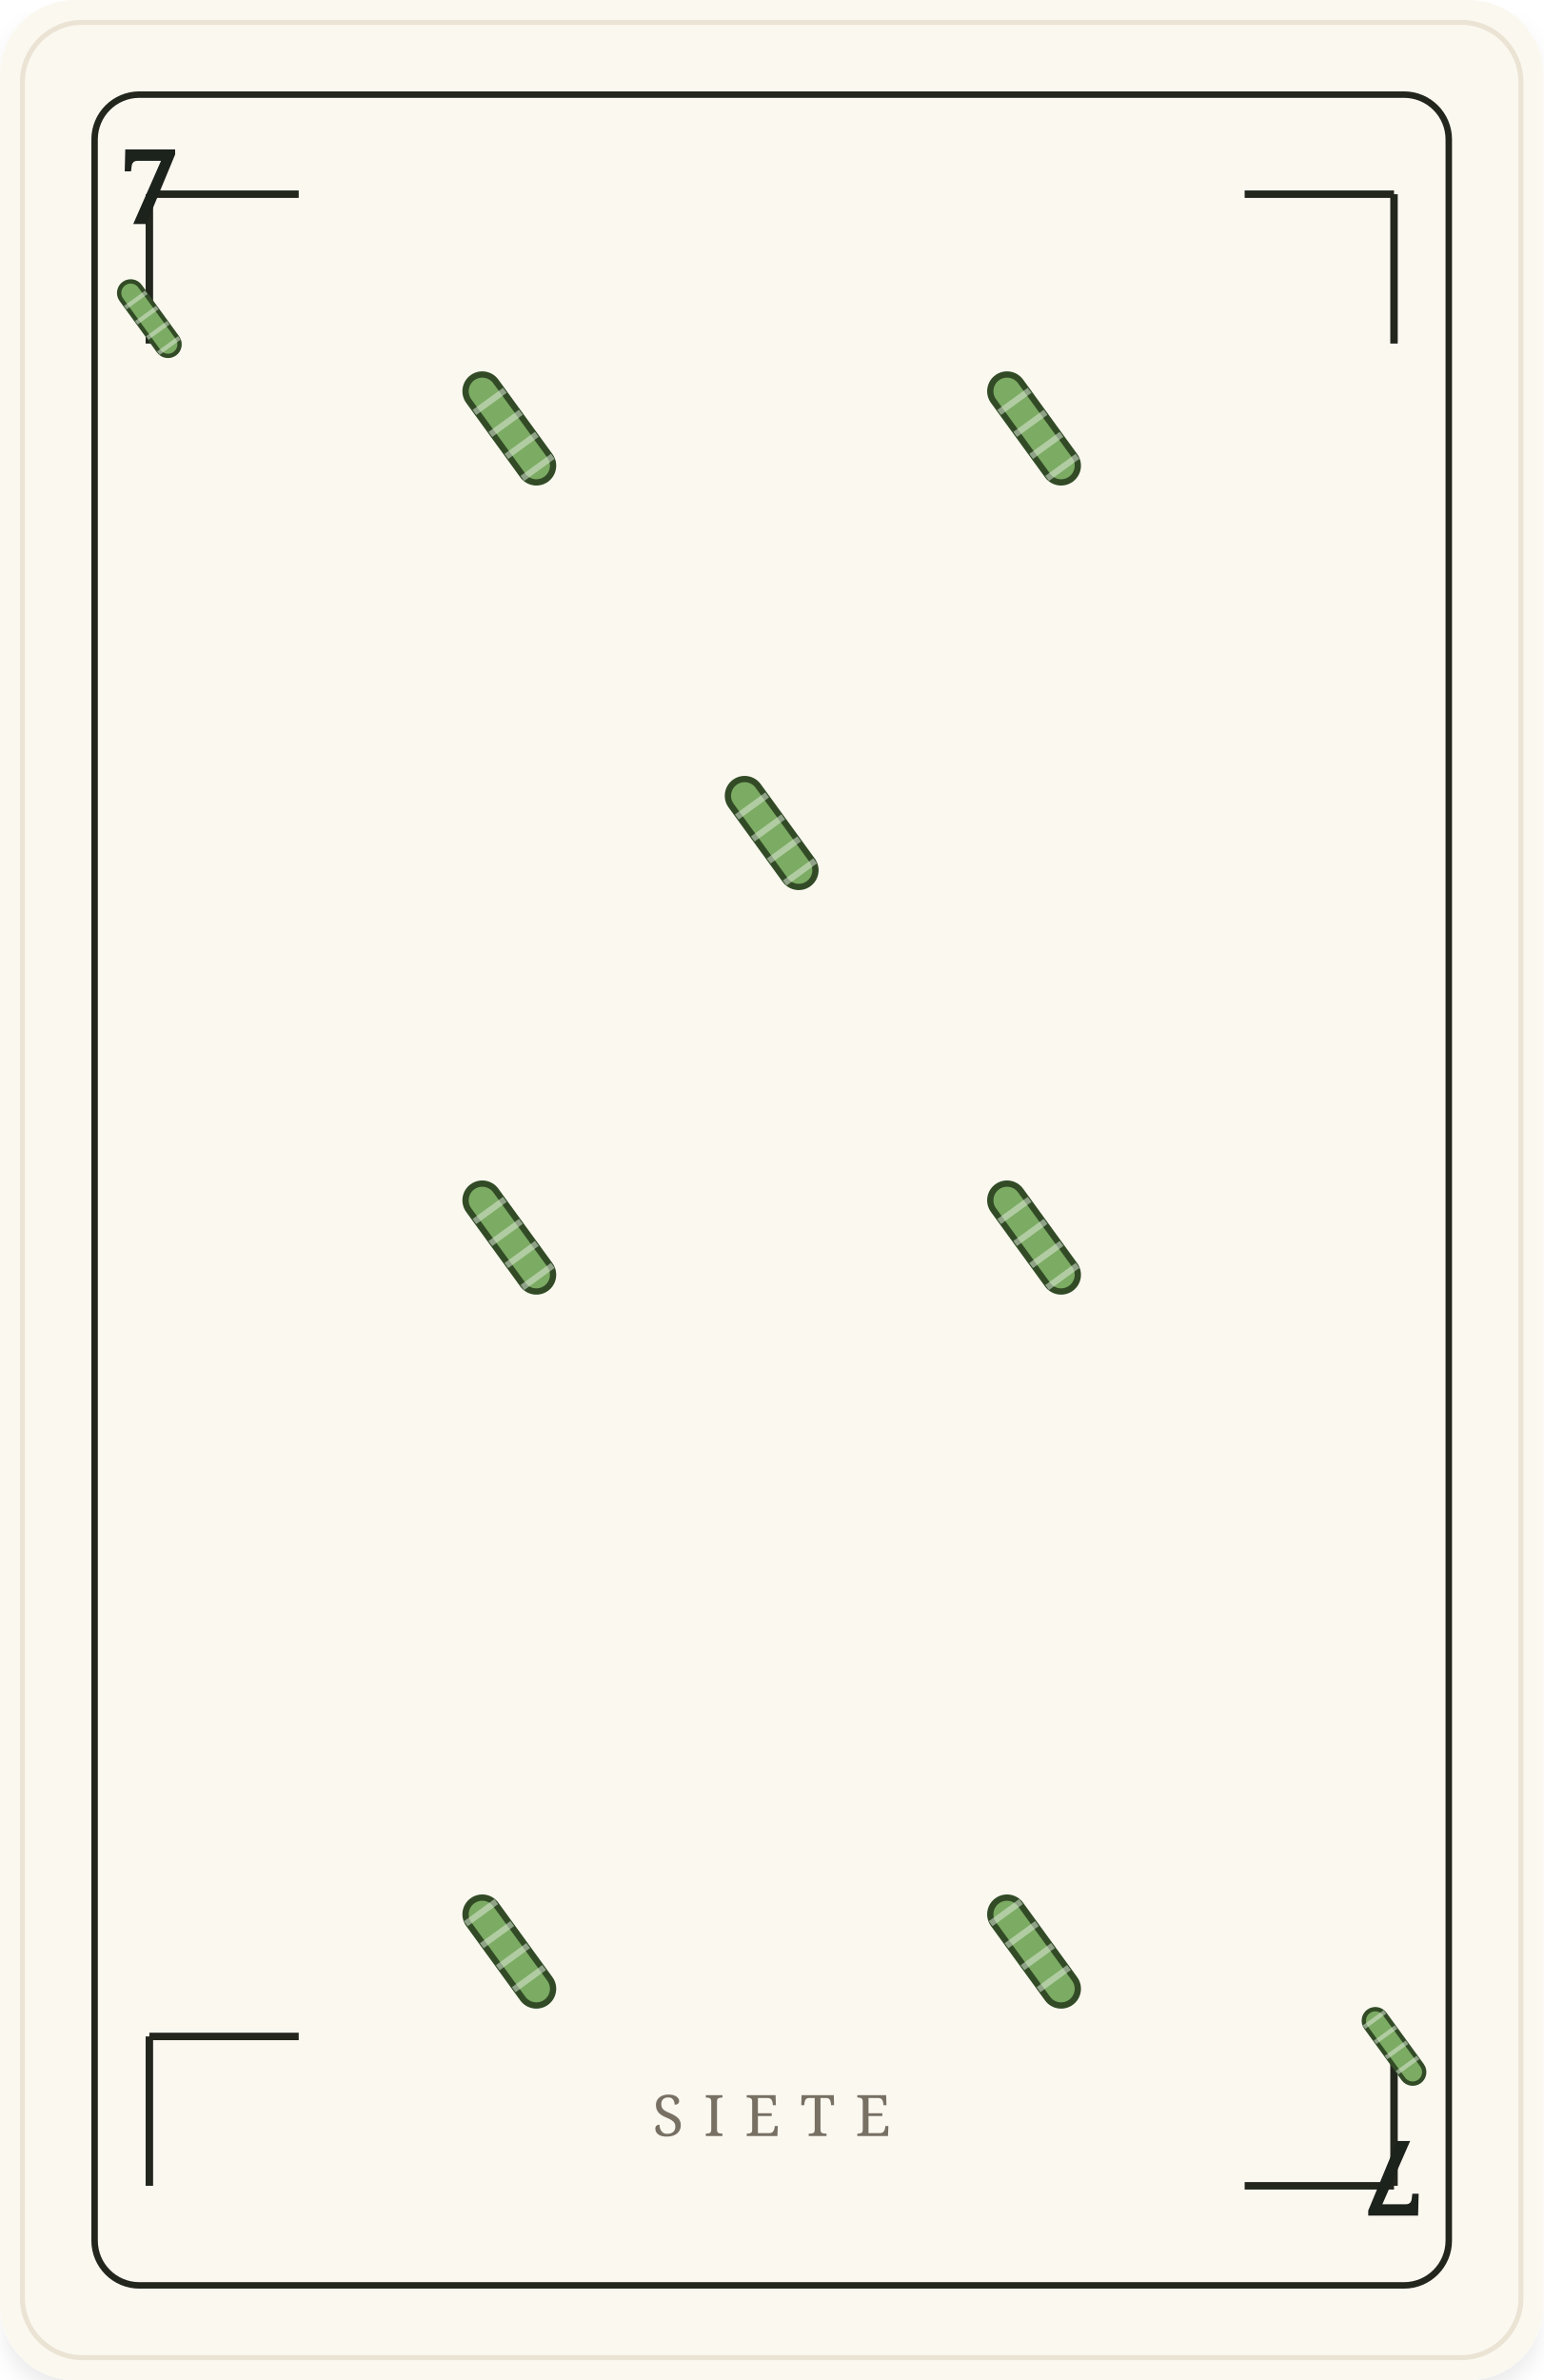
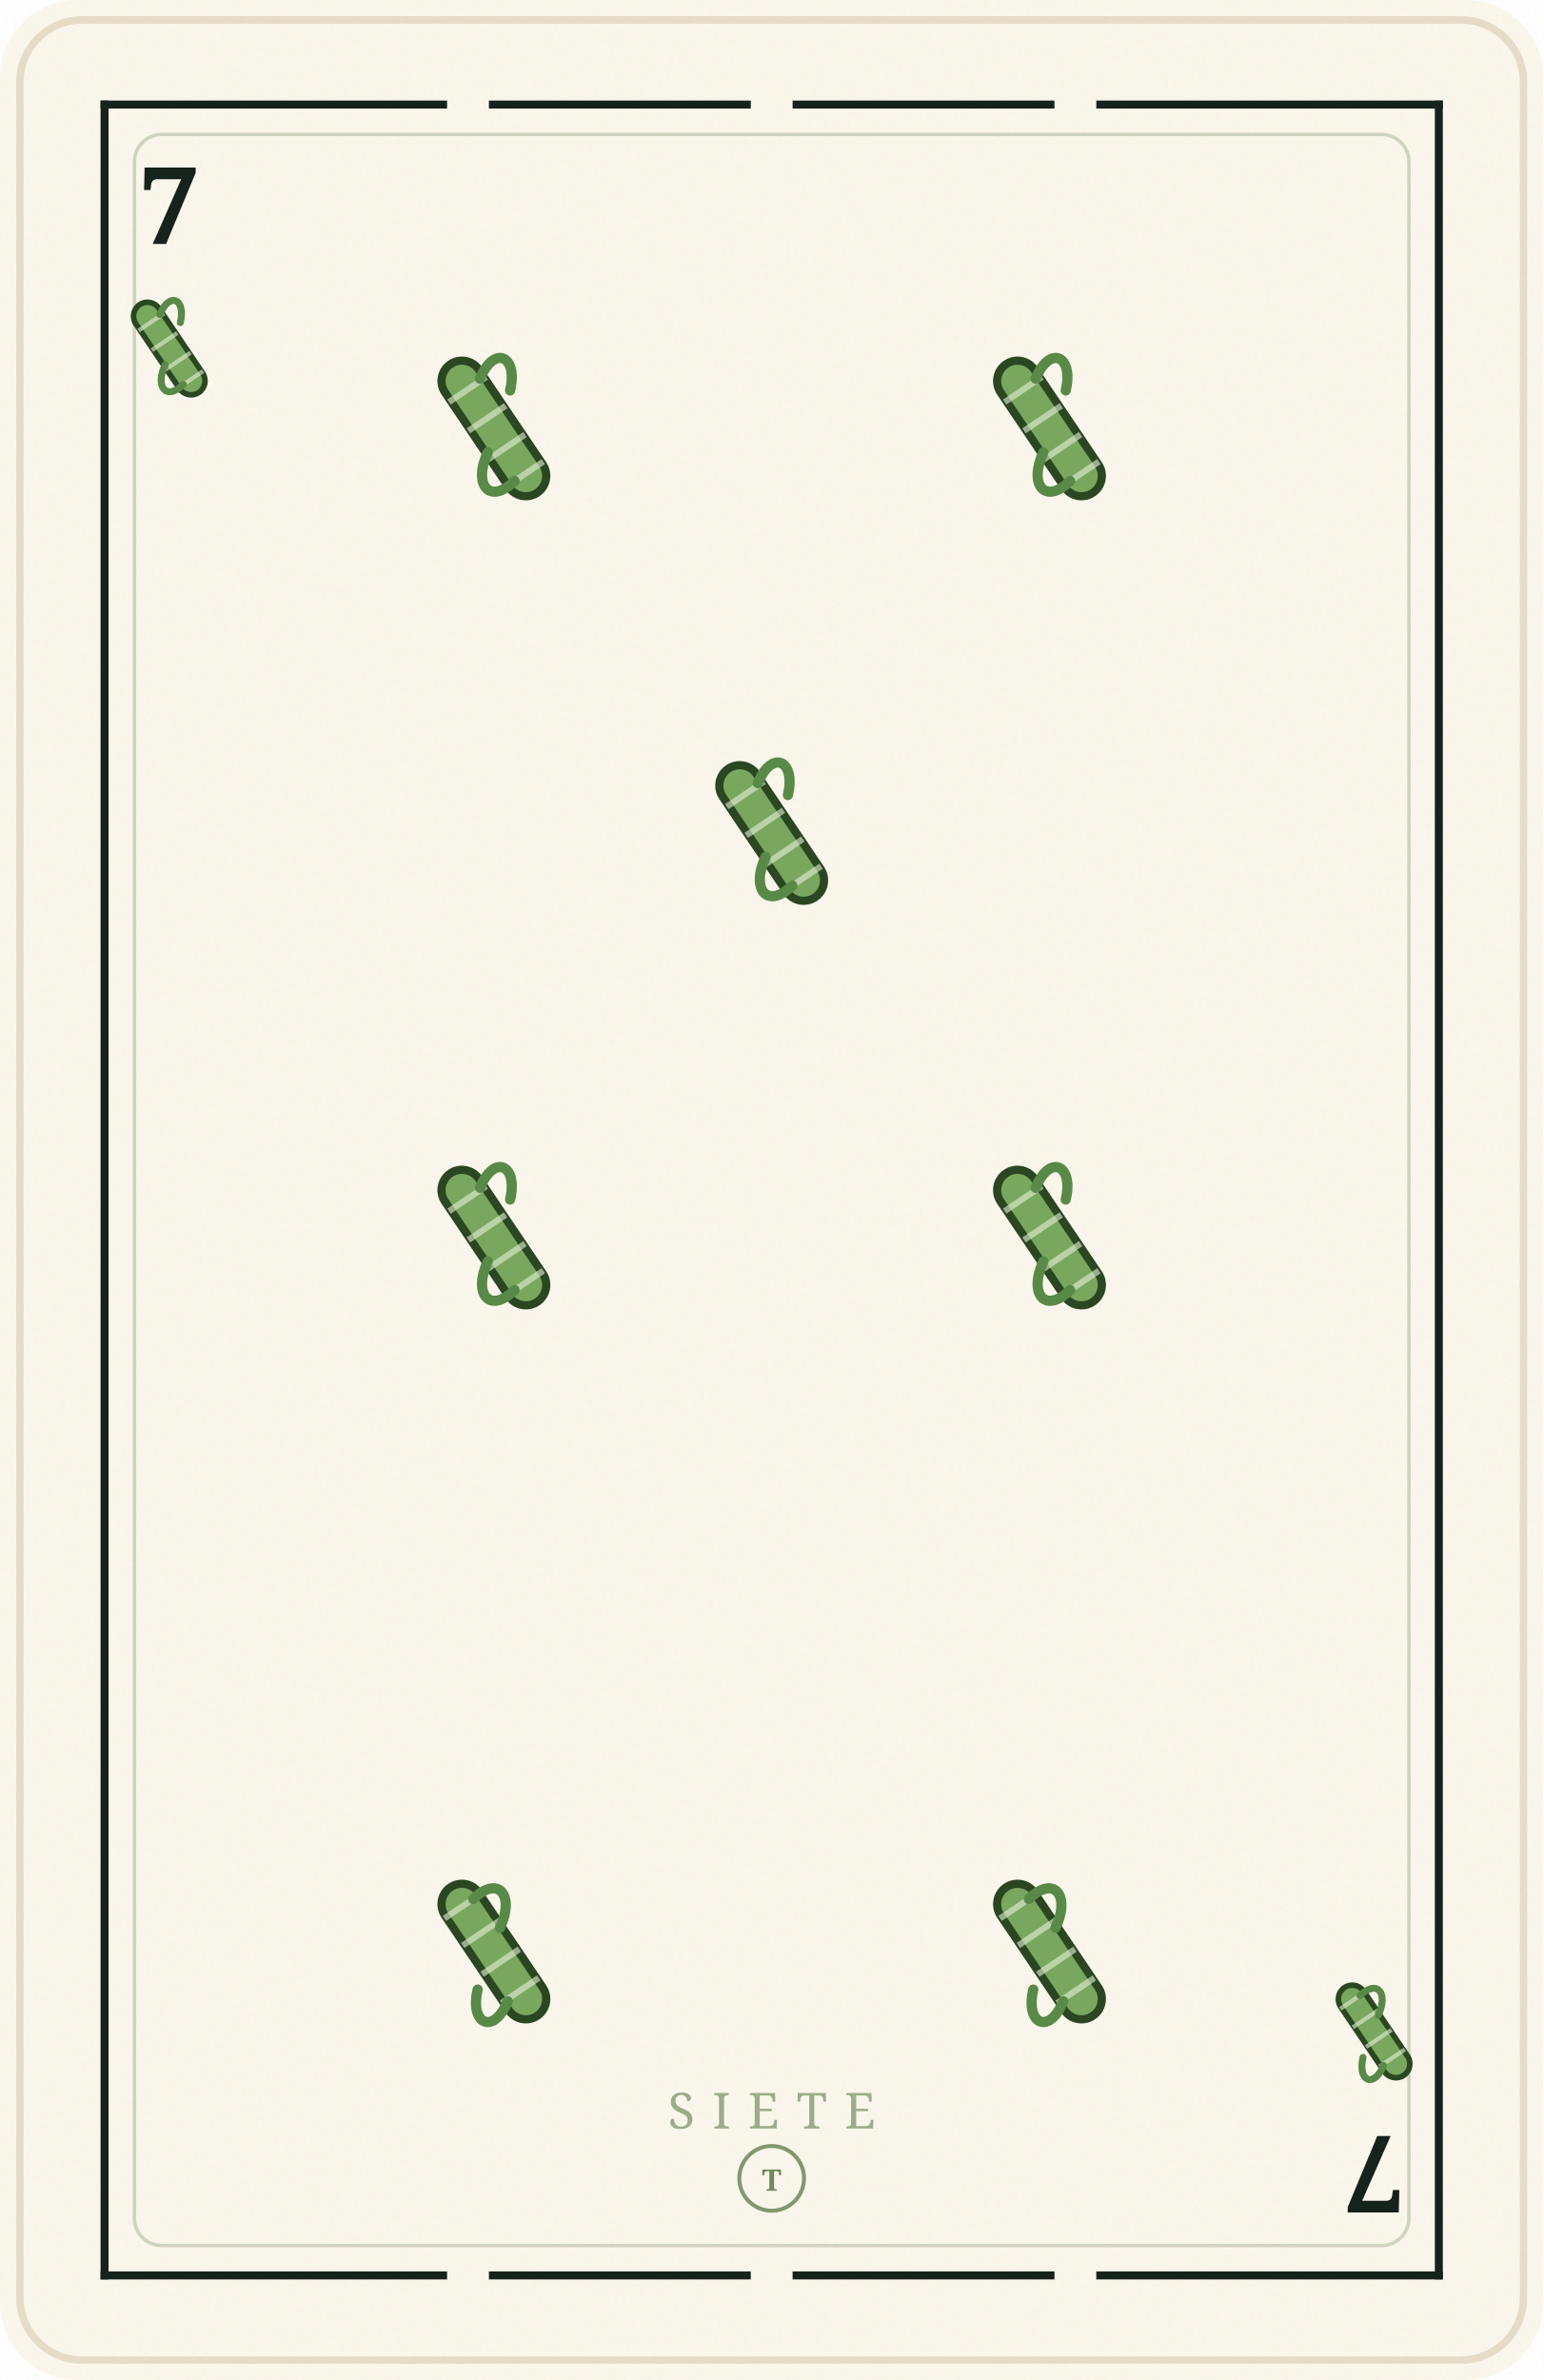
- <svg xmlns="http://www.w3.org/2000/svg" width="620" height="956" viewBox="0 0 620 956">
+ <svg xmlns="http://www.w3.org/2000/svg" width="620" height="956" viewBox="0 0 620 956" role="img" aria-label="Carta española de bastos">
  <defs>
-     <filter id="shadow" x="-20%" y="-20%" width="140%" height="140%">
-       <feDropShadow dx="0" dy="5" stdDeviation="4" flood-opacity=".08" />
+     <filter id="paper" x="-10%" y="-10%" width="120%" height="120%">
+       <feTurbulence type="fractalNoise" baseFrequency=".58" numOctaves="2" seed="9" result="noise" />
+       <feColorMatrix in="noise" type="matrix" values="1 0 0 0 0  0 1 0 0 0  0 0 1 0 0  0 0 0 .055 0" result="grain" />
+       <feBlend in="SourceGraphic" in2="grain" mode="multiply" />
    </filter>
-     <linearGradient id="oroFill" x1="0" x2="1">
-       <stop offset="0" stop-color="#f7db89" />
-       <stop offset="1" stop-color="#d19309" />
+     <filter id="inkShadow" x="-25%" y="-25%" width="150%" height="150%">
+       <feDropShadow dx="0" dy="3" stdDeviation="2.4" flood-color="#2A1E12" flood-opacity=".16" />
+     </filter>
+     <linearGradient id="gold" x1="0" y1="0" x2="1" y2="1">
+       <stop offset="0" stop-color="#FFE88B" />
+       <stop offset=".5" stop-color="#79A85F" />
+       <stop offset="1" stop-color="#4D713B" />
    </linearGradient>
+     <linearGradient id="robe" x1="0" y1="0" x2="0" y2="1">
+       <stop offset="0" stop-color="#D64A3F" />
+       <stop offset="1" stop-color="#4D713B" />
+     </linearGradient>
+     <pattern id="brocade" width="30" height="30" patternUnits="userSpaceOnUse">
+       <rect width="30" height="30" fill="#D64A3F" />
+       <path d="M15 3L23 15L15 27L7 15Z" fill="none" stroke="#D8AC36" stroke-width="2.3" opacity=".7" />
+       <circle cx="15" cy="15" r="2.4" fill="#DCEBCF" opacity=".82" />
+     </pattern>
+     <pattern id="capePattern" width="34" height="34" patternUnits="userSpaceOnUse">
+       <rect width="34" height="34" fill="#5D9A58" />
+       <path d="M0 17H34M17 0V34" stroke="#F7E6BA" stroke-width="1.6" opacity=".32" />
+     </pattern>
  </defs>
-   <g filter="url(#shadow)">
-     <rect width="620" height="956" rx="30" fill="#fbf8f0" />
-     <rect x="9" y="9" width="602" height="938" rx="24" fill="none" stroke="#ebe3d4" stroke-width="2" />
-     <rect x="38" y="38" width="544" height="880" rx="18" fill="none" stroke="#23251f" stroke-width="2.6" />
-     <path d="M60 78H120M60 78V138" stroke="#23251f" stroke-width="3" />
-     <path d="M500 78H560M560 78V138" stroke="#23251f" stroke-width="3" />
-     <path d="M60 818H120M60 818V878" stroke="#23251f" stroke-width="3" />
-     <path d="M500 878H560M560 818V878" stroke="#23251f" stroke-width="3" />
-     <g transform="translate(60 90)">
-       <text x="0" y="0" text-anchor="middle" font-family="Georgia,serif" font-size="42" font-weight="700" fill="#1d211b">7</text>
-       <g transform="translate(0 38) scale(.58)">
-         <g transform="rotate(-36)">
-           <rect x="-8" y="-30" width="16" height="60" rx="8" fill="#7cab63" stroke="#304b26" stroke-width="3" />
-           <path d="M-9 -16H9M-9 -3H9M-9 10H9M-9 23H9" stroke="#dce8d6" stroke-width="3" opacity=".55" />
+   <g filter="url(#paper)">
+     <rect width="620" height="956" rx="31" fill="#FBF7EC" />
+     <rect x="8" y="8" width="604" height="940" rx="25" fill="none" stroke="#E7DDC9" stroke-width="3" />
+     <g fill="none" stroke="#17211C" stroke-width="3.2" stroke-linecap="square">
+       <path d="M42 42H178.0 M198.0 42H300.0 M320.0 42H422.0 M442.0 42H578" />
+       <path d="M42 914H178.0 M198.0 914H300.0 M320.0 914H422.0 M442.0 914H578" />
+       <path d="M42 42V914M578 42V914" />
+     </g>
+     <rect x="54" y="54" width="512" height="848" rx="11" fill="none" stroke="#4D713B" stroke-width="1.4" opacity=".25" />
+     <circle cx="310" cy="875" r="13" fill="#FBF7EC" stroke="#4D713B" stroke-width="1.6" opacity=".7" />
+     <text x="310" y="880" text-anchor="middle" font-family="Georgia,serif" font-size="12" font-weight="700" fill="#4D713B" opacity=".8">T</text>
+     <g transform="translate(68 98)">
+       <text x="0" y="0" text-anchor="middle" font-family="Georgia,serif" font-size="43" font-weight="700" fill="#17211C">7</text>
+       <g transform="translate(0 42) scale(.56)">
+         <g transform="scale(1.0) rotate(-34)" stroke-linejoin="round">
+           <rect x="-10" y="-38" width="20" height="76" rx="10" fill="#79A85F" stroke="#294722" stroke-width="4" />
+           <path d="M-11 -23H11M-11 -6H11M-11 11H11M-11 27H11" stroke="#E8F1D8" stroke-width="3" opacity=".6" />
+           <path d="M8 -24C23 -34 30 -23 17 -11M-9 8C-24 17 -23 30 -6 27" fill="none" stroke="#5A8A48" stroke-width="5" stroke-linecap="round" />
        </g>
      </g>
    </g>
-     <g transform="translate(560 860) rotate(180 0 0)">
-       <text x="0" y="0" text-anchor="middle" font-family="Georgia,serif" font-size="42" font-weight="700" fill="#1d211b">7</text>
-       <g transform="translate(0 38) scale(.58)">
-         <g transform="rotate(-36)">
-           <rect x="-8" y="-30" width="16" height="60" rx="8" fill="#7cab63" stroke="#304b26" stroke-width="3" />
-           <path d="M-9 -16H9M-9 -3H9M-9 10H9M-9 23H9" stroke="#dce8d6" stroke-width="3" opacity=".55" />
+     <g transform="translate(552 858) rotate(180)">
+       <text x="0" y="0" text-anchor="middle" font-family="Georgia,serif" font-size="43" font-weight="700" fill="#17211C">7</text>
+       <g transform="translate(0 42) scale(.56)">
+         <g transform="scale(1.0) rotate(-34)" stroke-linejoin="round">
+           <rect x="-10" y="-38" width="20" height="76" rx="10" fill="#79A85F" stroke="#294722" stroke-width="4" />
+           <path d="M-11 -23H11M-11 -6H11M-11 11H11M-11 27H11" stroke="#E8F1D8" stroke-width="3" opacity=".6" />
+           <path d="M8 -24C23 -34 30 -23 17 -11M-9 8C-24 17 -23 30 -6 27" fill="none" stroke="#5A8A48" stroke-width="5" stroke-linecap="round" />
        </g>
      </g>
    </g>
-     <g transform="translate(204.6 172.1) scale(0.84) rotate(0)">
-       <g transform="rotate(-36)">
-         <rect x="-8" y="-30" width="16" height="60" rx="8" fill="#7cab63" stroke="#304b26" stroke-width="3" />
-         <path d="M-9 -16H9M-9 -3H9M-9 10H9M-9 23H9" stroke="#dce8d6" stroke-width="3" opacity=".55" />
+     <g transform="translate(198.4 172.1) rotate(0)">
+       <g transform="scale(0.82) rotate(-34)" stroke-linejoin="round">
+         <rect x="-10" y="-38" width="20" height="76" rx="10" fill="#79A85F" stroke="#294722" stroke-width="4" />
+         <path d="M-11 -23H11M-11 -6H11M-11 11H11M-11 27H11" stroke="#E8F1D8" stroke-width="3" opacity=".6" />
+         <path d="M8 -24C23 -34 30 -23 17 -11M-9 8C-24 17 -23 30 -6 27" fill="none" stroke="#5A8A48" stroke-width="5" stroke-linecap="round" />
      </g>
    </g>
-     <g transform="translate(415.4 172.1) scale(0.84) rotate(0)">
-       <g transform="rotate(-36)">
-         <rect x="-8" y="-30" width="16" height="60" rx="8" fill="#7cab63" stroke="#304b26" stroke-width="3" />
-         <path d="M-9 -16H9M-9 -3H9M-9 10H9M-9 23H9" stroke="#dce8d6" stroke-width="3" opacity=".55" />
+     <g transform="translate(421.6 172.1) rotate(0)">
+       <g transform="scale(0.82) rotate(-34)" stroke-linejoin="round">
+         <rect x="-10" y="-38" width="20" height="76" rx="10" fill="#79A85F" stroke="#294722" stroke-width="4" />
+         <path d="M-11 -23H11M-11 -6H11M-11 11H11M-11 27H11" stroke="#E8F1D8" stroke-width="3" opacity=".6" />
+         <path d="M8 -24C23 -34 30 -23 17 -11M-9 8C-24 17 -23 30 -6 27" fill="none" stroke="#5A8A48" stroke-width="5" stroke-linecap="round" />
      </g>
    </g>
-     <g transform="translate(310.0 334.6) scale(0.84) rotate(0)">
-       <g transform="rotate(-36)">
-         <rect x="-8" y="-30" width="16" height="60" rx="8" fill="#7cab63" stroke="#304b26" stroke-width="3" />
-         <path d="M-9 -16H9M-9 -3H9M-9 10H9M-9 23H9" stroke="#dce8d6" stroke-width="3" opacity=".55" />
+     <g transform="translate(310.0 334.6) rotate(0)">
+       <g transform="scale(0.82) rotate(-34)" stroke-linejoin="round">
+         <rect x="-10" y="-38" width="20" height="76" rx="10" fill="#79A85F" stroke="#294722" stroke-width="4" />
+         <path d="M-11 -23H11M-11 -6H11M-11 11H11M-11 27H11" stroke="#E8F1D8" stroke-width="3" opacity=".6" />
+         <path d="M8 -24C23 -34 30 -23 17 -11M-9 8C-24 17 -23 30 -6 27" fill="none" stroke="#5A8A48" stroke-width="5" stroke-linecap="round" />
      </g>
    </g>
-     <g transform="translate(204.6 497.1) scale(0.84) rotate(0)">
-       <g transform="rotate(-36)">
-         <rect x="-8" y="-30" width="16" height="60" rx="8" fill="#7cab63" stroke="#304b26" stroke-width="3" />
-         <path d="M-9 -16H9M-9 -3H9M-9 10H9M-9 23H9" stroke="#dce8d6" stroke-width="3" opacity=".55" />
+     <g transform="translate(198.4 497.1) rotate(0)">
+       <g transform="scale(0.82) rotate(-34)" stroke-linejoin="round">
+         <rect x="-10" y="-38" width="20" height="76" rx="10" fill="#79A85F" stroke="#294722" stroke-width="4" />
+         <path d="M-11 -23H11M-11 -6H11M-11 11H11M-11 27H11" stroke="#E8F1D8" stroke-width="3" opacity=".6" />
+         <path d="M8 -24C23 -34 30 -23 17 -11M-9 8C-24 17 -23 30 -6 27" fill="none" stroke="#5A8A48" stroke-width="5" stroke-linecap="round" />
      </g>
    </g>
-     <g transform="translate(415.4 497.1) scale(0.84) rotate(0)">
-       <g transform="rotate(-36)">
-         <rect x="-8" y="-30" width="16" height="60" rx="8" fill="#7cab63" stroke="#304b26" stroke-width="3" />
-         <path d="M-9 -16H9M-9 -3H9M-9 10H9M-9 23H9" stroke="#dce8d6" stroke-width="3" opacity=".55" />
+     <g transform="translate(421.6 497.1) rotate(0)">
+       <g transform="scale(0.82) rotate(-34)" stroke-linejoin="round">
+         <rect x="-10" y="-38" width="20" height="76" rx="10" fill="#79A85F" stroke="#294722" stroke-width="4" />
+         <path d="M-11 -23H11M-11 -6H11M-11 11H11M-11 27H11" stroke="#E8F1D8" stroke-width="3" opacity=".6" />
+         <path d="M8 -24C23 -34 30 -23 17 -11M-9 8C-24 17 -23 30 -6 27" fill="none" stroke="#5A8A48" stroke-width="5" stroke-linecap="round" />
      </g>
    </g>
-     <g transform="translate(204.6 783.9) scale(0.84) rotate(180)">
-       <g transform="rotate(-36)">
-         <rect x="-8" y="-30" width="16" height="60" rx="8" fill="#7cab63" stroke="#304b26" stroke-width="3" />
-         <path d="M-9 -16H9M-9 -3H9M-9 10H9M-9 23H9" stroke="#dce8d6" stroke-width="3" opacity=".55" />
+     <g transform="translate(198.4 783.9) rotate(180)">
+       <g transform="scale(0.82) rotate(-34)" stroke-linejoin="round">
+         <rect x="-10" y="-38" width="20" height="76" rx="10" fill="#79A85F" stroke="#294722" stroke-width="4" />
+         <path d="M-11 -23H11M-11 -6H11M-11 11H11M-11 27H11" stroke="#E8F1D8" stroke-width="3" opacity=".6" />
+         <path d="M8 -24C23 -34 30 -23 17 -11M-9 8C-24 17 -23 30 -6 27" fill="none" stroke="#5A8A48" stroke-width="5" stroke-linecap="round" />
      </g>
    </g>
-     <g transform="translate(415.4 783.9) scale(0.84) rotate(180)">
-       <g transform="rotate(-36)">
-         <rect x="-8" y="-30" width="16" height="60" rx="8" fill="#7cab63" stroke="#304b26" stroke-width="3" />
-         <path d="M-9 -16H9M-9 -3H9M-9 10H9M-9 23H9" stroke="#dce8d6" stroke-width="3" opacity=".55" />
+     <g transform="translate(421.6 783.9) rotate(180)">
+       <g transform="scale(0.82) rotate(-34)" stroke-linejoin="round">
+         <rect x="-10" y="-38" width="20" height="76" rx="10" fill="#79A85F" stroke="#294722" stroke-width="4" />
+         <path d="M-11 -23H11M-11 -6H11M-11 11H11M-11 27H11" stroke="#E8F1D8" stroke-width="3" opacity=".6" />
+         <path d="M8 -24C23 -34 30 -23 17 -11M-9 8C-24 17 -23 30 -6 27" fill="none" stroke="#5A8A48" stroke-width="5" stroke-linecap="round" />
      </g>
    </g>
-     <text x="310" y="858" text-anchor="middle" font-family="Georgia,serif" font-size="23" letter-spacing="8" fill="#5a5246" opacity=".82">SIETE</text>
+     <text x="310" y="855" text-anchor="middle" font-family="Georgia,serif" font-size="20" letter-spacing="7" fill="#4D713B" opacity=".55">SIETE</text>
  </g>
</svg>
